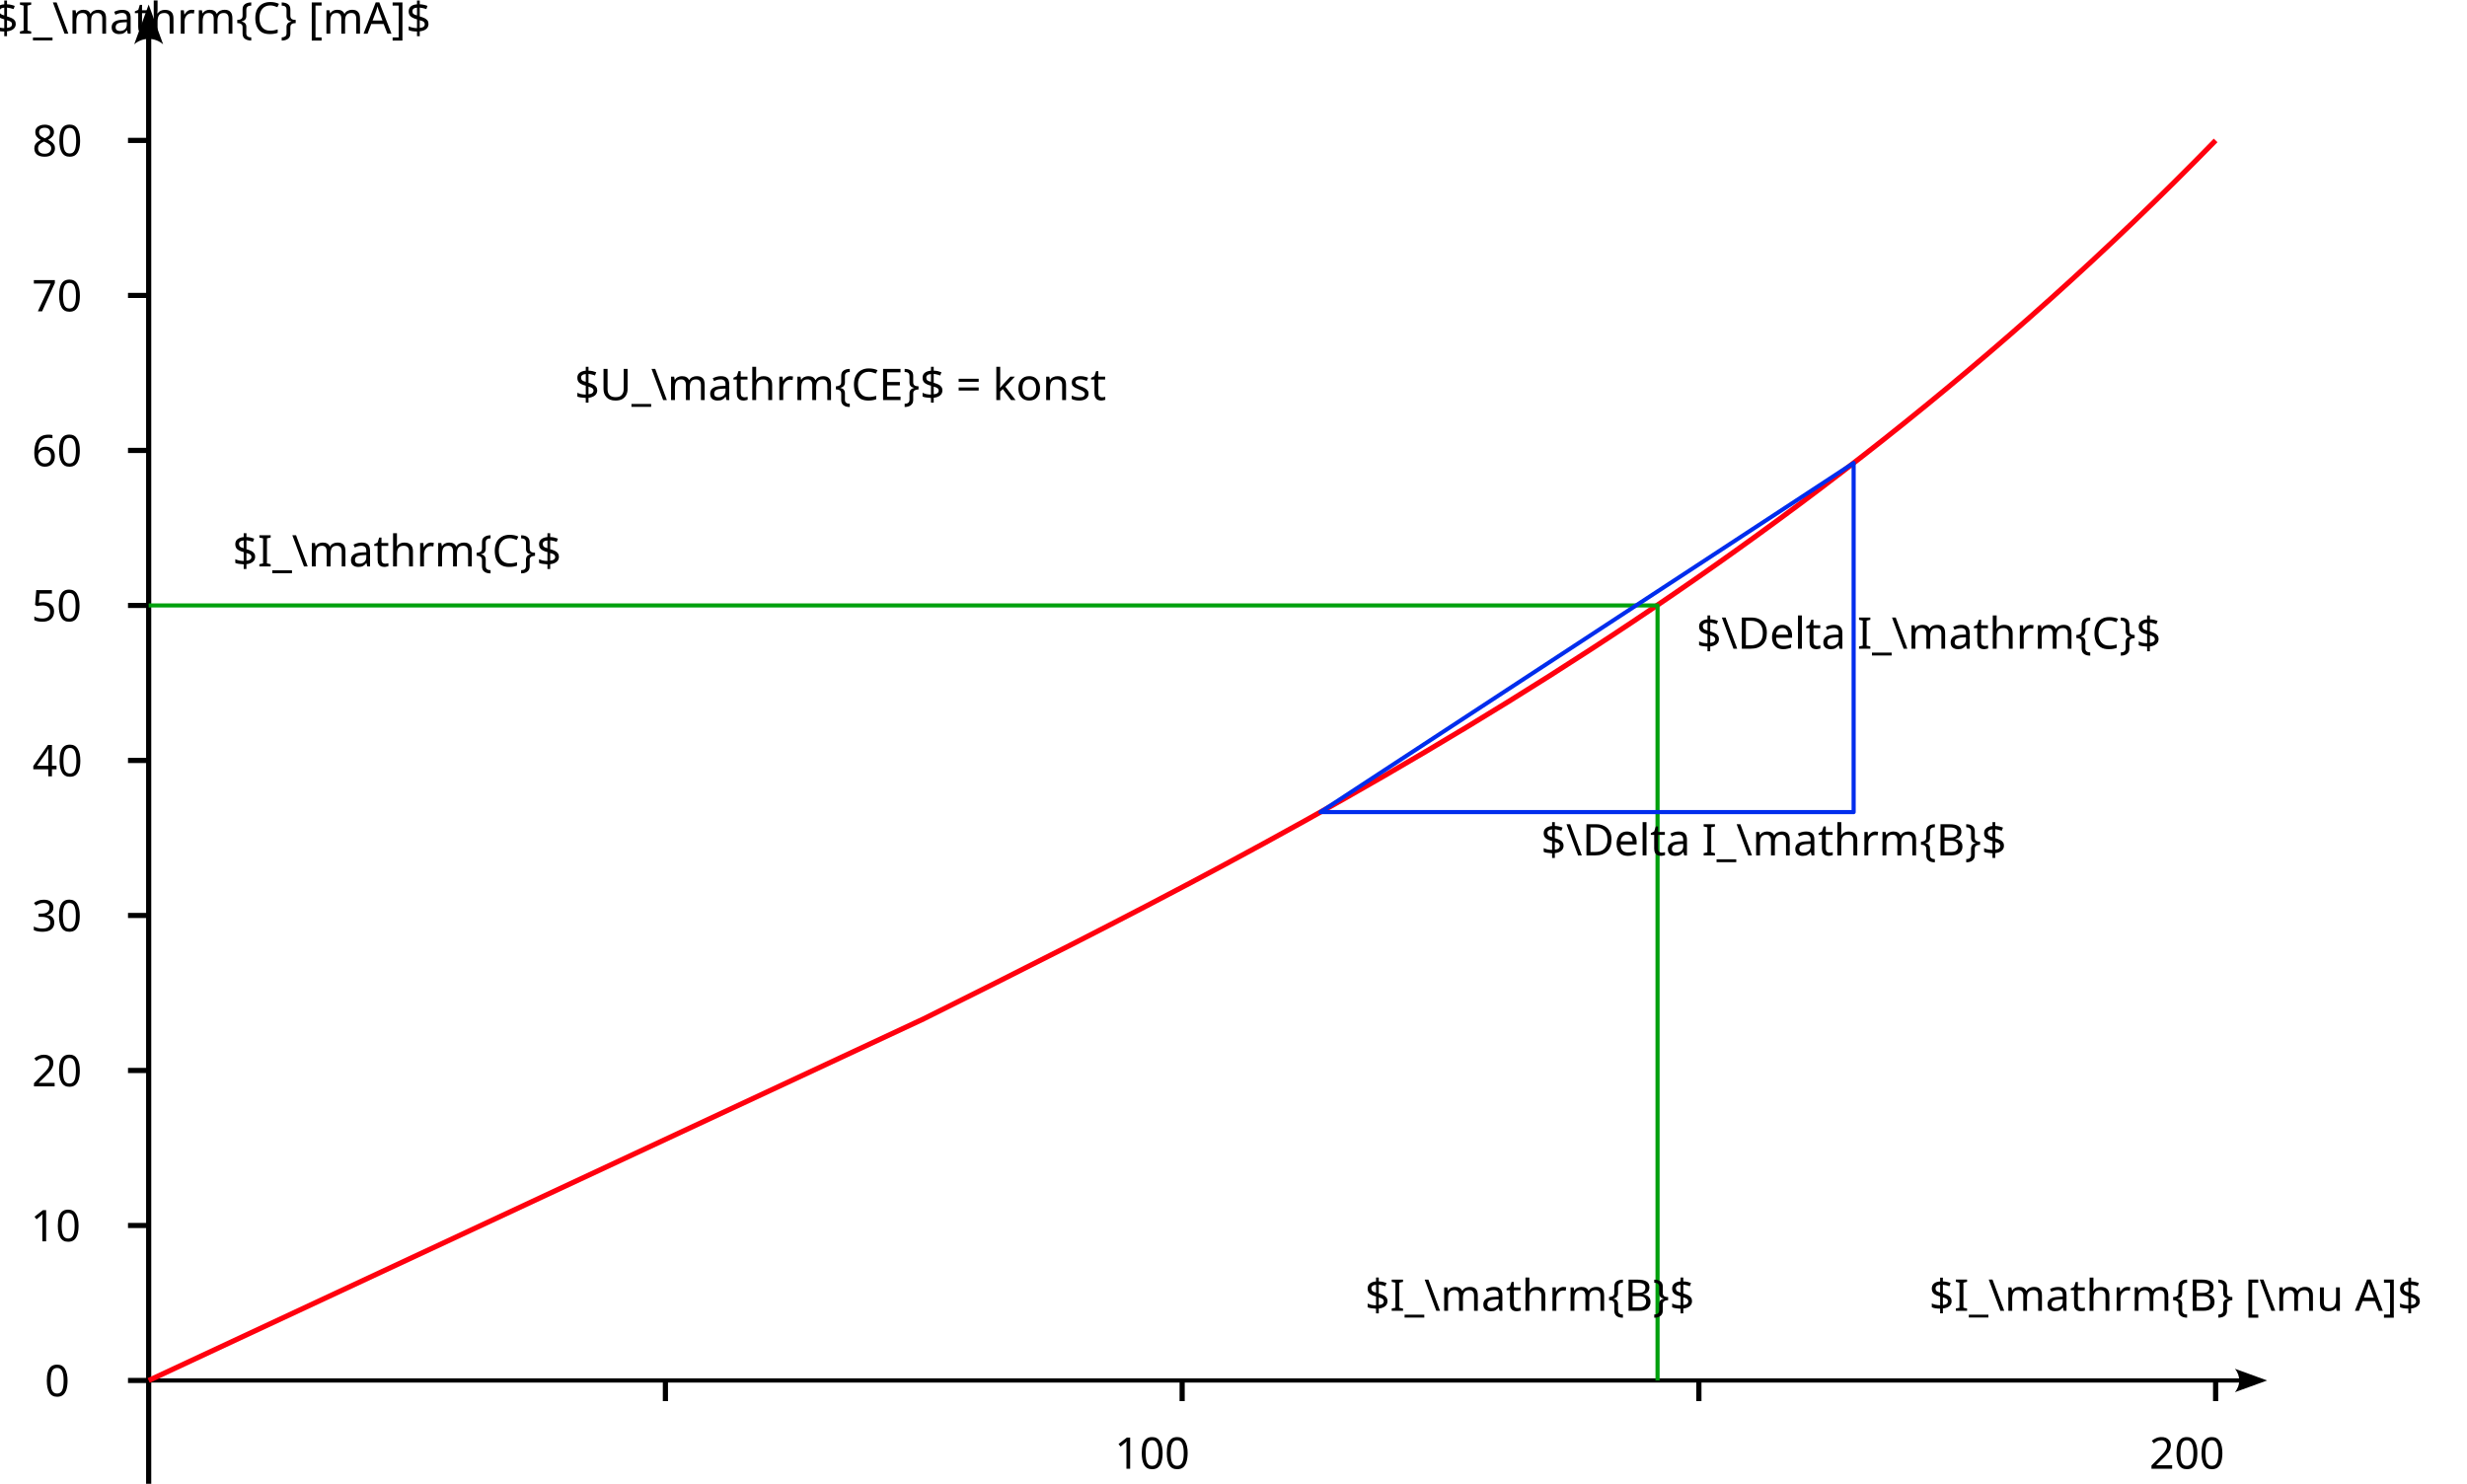
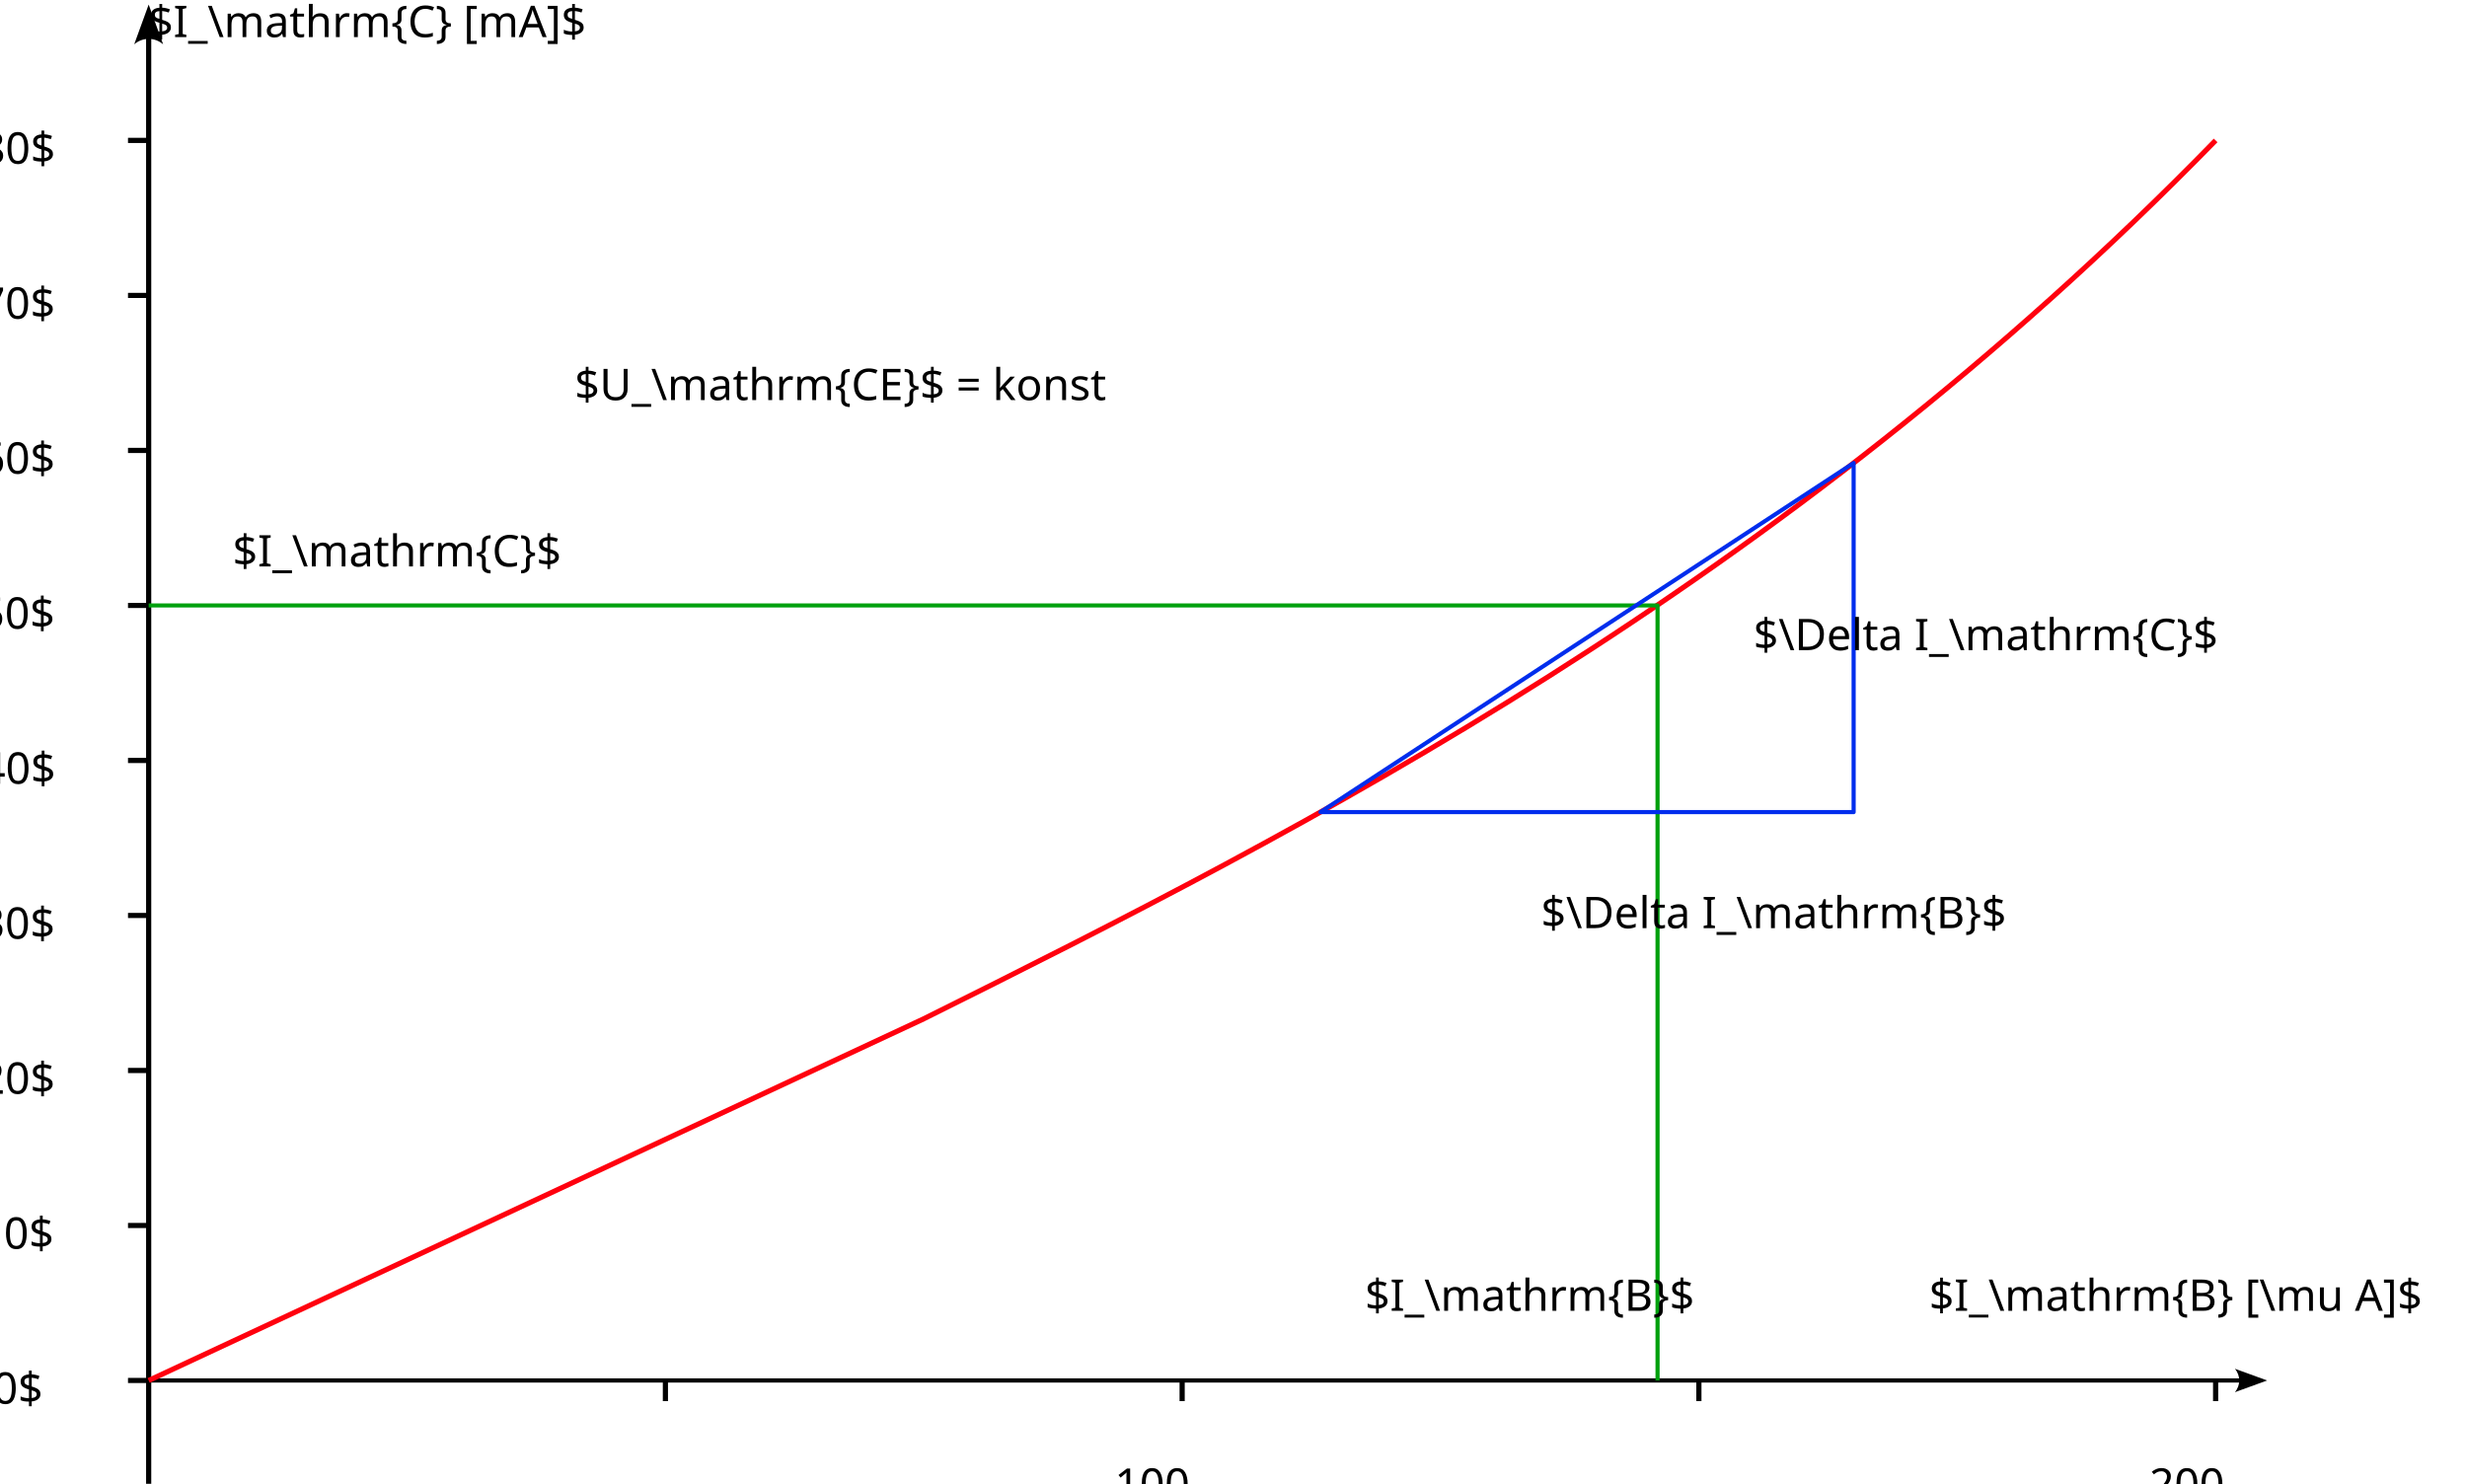
<svg xmlns="http://www.w3.org/2000/svg" width="238.708mm" height="143.588mm" viewBox="0 0 238.708 143.588" version="1.1" id="svg1" xml:space="preserve">
  <defs id="defs1">
    <marker style="overflow:visible" id="ConcaveTriangle" refX="0" refY="0" orient="auto-start-reverse" markerWidth="1" markerHeight="1" viewBox="0 0 1 1" preserveAspectRatio="xMidYMid">
      <path transform="scale(0.7)" d="M -2,-4 9,0 -2,4 c 2,-2.33 2,-5.66 0,-8 z" style="fill:context-stroke;fill-rule:evenodd;stroke:none" id="path7" />
    </marker>
    <rect x="472.753" y="422.85" width="41.78" height="21.92" id="rect26" />
  </defs>
  <g id="layer1" transform="translate(4.385083,-1.411587)">
    <text xml:space="preserve" transform="scale(0.2645833)" id="text26" style="font-size:16px;line-height:22.677px;font-family:sans-serif;-inkscape-font-specification:sans-serif;text-align:center;letter-spacing:0px;word-spacing:0px;white-space:pre;shape-inside:url(#rect26);display:inline;fill:none;fill-opacity:1;fill-rule:evenodd;stroke:#000000;stroke-width:0.945;stroke-linejoin:round;stroke-miterlimit:0;stroke-dasharray:none;stroke-opacity:1" />
    <g id="use30-1-4-2" transform="matrix(0.5157616,0,0,0.5157616,65.61624,5.738945)">
      <path style="fill:#000000;fill-rule:evenodd;stroke:#000000;stroke-width:0.969;stroke-linejoin:round;stroke-miterlimit:0;stroke-dasharray:none;marker-start:url(#ConcaveTriangle)" d="M -107.833,-1.433 V 270.011" id="path1" />
      <path style="fill:#000000;fill-rule:evenodd;stroke:#000000;stroke-width:0.787;stroke-linejoin:round;stroke-miterlimit:0;stroke-dasharray:none;marker-end:url(#ConcaveTriangle)" d="M -107.833,250.622 H 284.648" id="path2" />
-       <text xml:space="preserve" style="font-size:8.208px;line-height:13.572px;font-family:sans-serif;-inkscape-font-specification:sans-serif;text-align:center;letter-spacing:0px;word-spacing:0px;text-anchor:middle;fill:#000000;fill-opacity:1;fill-rule:evenodd;stroke:none;stroke-width:0.969;stroke-linejoin:round;stroke-miterlimit:0;stroke-dasharray:none;stroke-opacity:1" x="-88.47" y="-2.074" id="text24">
-         <tspan id="tspan24" style="stroke-width:0.969" x="-88.47" y="-2.074">$I_\mathrm{C} [mA]$</tspan>
+       <text xml:space="preserve" style="font-size:8.208px;line-height:13.572px;font-family:sans-serif;-inkscape-font-specification:sans-serif;text-align:center;letter-spacing:0px;word-spacing:0px;text-anchor:middle;fill:#000000;fill-opacity:1;fill-rule:evenodd;stroke:none;stroke-width:0.969;stroke-linejoin:round;stroke-miterlimit:0;stroke-dasharray:none;stroke-opacity:1" x="-59.361" y="-1.433" id="text24">
+         <tspan id="tspan24" style="stroke-width:0.969" x="-59.361" y="-1.433">$I_\mathrm{C} [mA]$</tspan>
      </text>
      <text xml:space="preserve" style="font-size:8.208px;line-height:13.572px;font-family:sans-serif;-inkscape-font-specification:sans-serif;text-align:center;letter-spacing:0px;word-spacing:0px;text-anchor:middle;fill:#000000;fill-opacity:1;fill-rule:evenodd;stroke:none;stroke-width:0.969;stroke-linejoin:round;stroke-miterlimit:0;stroke-dasharray:none;stroke-opacity:1" x="279.917" y="237.549" id="text25">
        <tspan id="tspan25" style="stroke-width:0.969" x="279.917" y="237.549">$I_\mathrm{B} [\mu A]$</tspan>
      </text>
      <path style="fill:#000000;fill-rule:evenodd;stroke:#000000;stroke-width:0.969;stroke-linejoin:round;stroke-miterlimit:0;stroke-opacity:1" d="m -111.711,192.455 h 3.878" id="path14" />
      <path style="fill:#000000;fill-rule:evenodd;stroke:#000000;stroke-width:0.969;stroke-linejoin:round;stroke-miterlimit:0;stroke-opacity:1" d="m -111.711,134.289 h 3.878" id="path17" />
      <path style="fill:#000000;fill-rule:evenodd;stroke:#000000;stroke-width:0.969;stroke-linejoin:round;stroke-miterlimit:0;stroke-opacity:1" d="m -111.711,163.372 h 3.878" id="path18" />
      <path style="fill:#000000;fill-rule:evenodd;stroke:#000000;stroke-width:0.969;stroke-linejoin:round;stroke-miterlimit:0;stroke-opacity:1" d="M -107.833,221.539 H -111.711" id="path19" />
      <path style="fill:#000000;fill-rule:evenodd;stroke:#000000;stroke-width:0.969;stroke-linejoin:round;stroke-miterlimit:0;stroke-opacity:1" d="m -111.711,76.122 h 3.878" id="path16-1" />
      <path style="fill:#000000;fill-rule:evenodd;stroke:#000000;stroke-width:0.969;stroke-linejoin:round;stroke-miterlimit:0;stroke-opacity:1" d="m -111.711,47.039 h 3.878" id="path16-2" />
      <path style="fill:#000000;fill-rule:evenodd;stroke:#000000;stroke-width:0.969;stroke-linejoin:round;stroke-miterlimit:0;stroke-opacity:1" d="m -111.711,17.956 h 3.878" id="path16-0-7" />
      <path style="fill:#000000;fill-rule:evenodd;stroke:#000000;stroke-width:0.969;stroke-linejoin:round;stroke-miterlimit:0;stroke-opacity:1" d="m -111.711,250.622 h 3.878" id="path16-0-5" />
      <path style="fill:#000000;fill-rule:evenodd;stroke:#000000;stroke-width:0.969;stroke-linejoin:round;stroke-miterlimit:0;stroke-opacity:1" d="m -111.711,105.206 h 3.878" id="path16-0-8" />
-       <text xml:space="preserve" style="font-size:8.208px;line-height:13.572px;font-family:sans-serif;-inkscape-font-specification:sans-serif;text-align:center;letter-spacing:0px;word-spacing:0px;text-anchor:middle;fill:#000000;fill-rule:evenodd;stroke:none;stroke-width:0.969;stroke-linejoin:round;stroke-miterlimit:0;stroke-opacity:1" x="-117.532" y="253.603" id="text19">
-         <tspan id="tspan19" style="stroke:none;stroke-width:0.969" x="-117.532" y="253.603">0</tspan>
+       <text xml:space="preserve" style="font-size:8.208px;line-height:13.572px;font-family:sans-serif;-inkscape-font-specification:sans-serif;text-align:center;letter-spacing:0px;word-spacing:0px;text-anchor:middle;fill:#000000;fill-rule:evenodd;stroke:none;stroke-width:0.969;stroke-linejoin:round;stroke-miterlimit:0;stroke-opacity:1" x="-127.252" y="254.993" id="text19">
+         <tspan id="tspan19" style="stroke:none;stroke-width:0.969" x="-127.252" y="254.993">$0$</tspan>
      </text>
-       <text xml:space="preserve" style="font-size:8.208px;line-height:13.572px;font-family:sans-serif;-inkscape-font-specification:sans-serif;text-align:center;letter-spacing:0px;word-spacing:0px;text-anchor:middle;fill:#000000;fill-rule:evenodd;stroke:none;stroke-width:0.969;stroke-linejoin:round;stroke-miterlimit:0;stroke-opacity:1" x="-117.58" y="195.439" id="text21">
-         <tspan id="tspan21" style="stroke-width:0.969" x="-117.58" y="195.439">20</tspan>
+       <text xml:space="preserve" style="font-size:8.208px;line-height:13.572px;font-family:sans-serif;-inkscape-font-specification:sans-serif;text-align:center;letter-spacing:0px;word-spacing:0px;text-anchor:middle;fill:#000000;fill-rule:evenodd;stroke:none;stroke-width:0.969;stroke-linejoin:round;stroke-miterlimit:0;stroke-opacity:1" x="-127.3" y="196.829" id="text21">
+         <tspan id="tspan21" style="stroke-width:0.969" x="-127.3" y="196.829">$20$</tspan>
      </text>
-       <text xml:space="preserve" style="font-size:8.208px;line-height:13.572px;font-family:sans-serif;-inkscape-font-specification:sans-serif;text-align:center;letter-spacing:0px;word-spacing:0px;text-anchor:middle;fill:#000000;fill-rule:evenodd;stroke:none;stroke-width:0.969;stroke-linejoin:round;stroke-miterlimit:0;stroke-opacity:1" x="-117.484" y="137.273" id="text22">
-         <tspan id="tspan22" style="stroke-width:0.969" x="-117.484" y="137.273">40</tspan>
+       <text xml:space="preserve" style="font-size:8.208px;line-height:13.572px;font-family:sans-serif;-inkscape-font-specification:sans-serif;text-align:center;letter-spacing:0px;word-spacing:0px;text-anchor:middle;fill:#000000;fill-rule:evenodd;stroke:none;stroke-width:0.969;stroke-linejoin:round;stroke-miterlimit:0;stroke-opacity:1" x="-127.204" y="138.663" id="text22">
+         <tspan id="tspan22" style="stroke-width:0.969" x="-127.204" y="138.663">$40$</tspan>
      </text>
-       <text xml:space="preserve" style="font-size:8.208px;line-height:13.572px;font-family:sans-serif;-inkscape-font-specification:sans-serif;text-align:center;letter-spacing:0px;word-spacing:0px;text-anchor:middle;fill:#000000;fill-rule:evenodd;stroke:none;stroke-width:0.969;stroke-linejoin:round;stroke-miterlimit:0;stroke-opacity:1" x="-117.58" y="79.1" id="text23">
-         <tspan id="tspan23" style="stroke-width:0.969" x="-117.58" y="79.1">60</tspan>
+       <text xml:space="preserve" style="font-size:8.208px;line-height:13.572px;font-family:sans-serif;-inkscape-font-specification:sans-serif;text-align:center;letter-spacing:0px;word-spacing:0px;text-anchor:middle;fill:#000000;fill-rule:evenodd;stroke:none;stroke-width:0.969;stroke-linejoin:round;stroke-miterlimit:0;stroke-opacity:1" x="-127.3" y="80.49" id="text23">
+         <tspan id="tspan23" style="stroke-width:0.969" x="-127.3" y="80.49">$60$</tspan>
      </text>
      <text xml:space="preserve" style="font-size:8.208px;line-height:13.572px;font-family:sans-serif;-inkscape-font-specification:sans-serif;text-align:center;letter-spacing:0px;word-spacing:0px;text-anchor:middle;fill:#000000;fill-rule:evenodd;stroke:none;stroke-width:0.969;stroke-linejoin:round;stroke-miterlimit:0;stroke-opacity:1" x="-119.669" y="174.834" id="text27">
        <tspan id="tspan26" style="stroke-width:0.969" x="-119.669" y="174.834" />
      </text>
-       <text xml:space="preserve" style="font-size:8.208px;line-height:13.572px;font-family:sans-serif;-inkscape-font-specification:sans-serif;text-align:center;letter-spacing:0px;word-spacing:0px;text-anchor:middle;fill:#000000;fill-opacity:1;fill-rule:evenodd;stroke:none;stroke-width:0.969;stroke-linejoin:round;stroke-miterlimit:0;stroke-dasharray:none;stroke-opacity:1" x="-117.528" y="20.94" id="text44">
-         <tspan id="tspan44" style="fill:#000000;fill-opacity:1;stroke:none;stroke-width:0.969" x="-117.528" y="20.94">80</tspan>
+       <text xml:space="preserve" style="font-size:8.208px;line-height:13.572px;font-family:sans-serif;-inkscape-font-specification:sans-serif;text-align:center;letter-spacing:0px;word-spacing:0px;text-anchor:middle;fill:#000000;fill-opacity:1;fill-rule:evenodd;stroke:none;stroke-width:0.969;stroke-linejoin:round;stroke-miterlimit:0;stroke-dasharray:none;stroke-opacity:1" x="-127.248" y="22.33" id="text44">
+         <tspan id="tspan44" style="fill:#000000;fill-opacity:1;stroke:none;stroke-width:0.969" x="-127.248" y="22.33">$80$</tspan>
      </text>
-       <text xml:space="preserve" style="font-size:8.208px;line-height:13.572px;font-family:sans-serif;-inkscape-font-specification:sans-serif;text-align:center;letter-spacing:0px;word-spacing:0px;text-anchor:middle;fill:#000000;fill-opacity:1;fill-rule:evenodd;stroke:none;stroke-width:0.969;stroke-linejoin:round;stroke-miterlimit:0;stroke-dasharray:none;stroke-opacity:1" x="-117.566" y="50.021" id="text44-7">
-         <tspan id="tspan44-0" style="fill:#000000;fill-opacity:1;stroke:none;stroke-width:0.969" x="-117.566" y="50.021">70</tspan>
+       <text xml:space="preserve" style="font-size:8.208px;line-height:13.572px;font-family:sans-serif;-inkscape-font-specification:sans-serif;text-align:center;letter-spacing:0px;word-spacing:0px;text-anchor:middle;fill:#000000;fill-opacity:1;fill-rule:evenodd;stroke:none;stroke-width:0.969;stroke-linejoin:round;stroke-miterlimit:0;stroke-dasharray:none;stroke-opacity:1" x="-127.286" y="51.411" id="text44-7">
+         <tspan id="tspan44-0" style="fill:#000000;fill-opacity:1;stroke:none;stroke-width:0.969" x="-127.286" y="51.411">$70$</tspan>
      </text>
-       <text xml:space="preserve" style="font-size:8.208px;line-height:13.572px;font-family:sans-serif;-inkscape-font-specification:sans-serif;text-align:center;letter-spacing:0px;word-spacing:0px;text-anchor:middle;fill:#000000;fill-opacity:1;fill-rule:evenodd;stroke:none;stroke-width:0.969;stroke-linejoin:round;stroke-miterlimit:0;stroke-dasharray:none;stroke-opacity:1" x="-117.632" y="108.187" id="text44-5">
-         <tspan id="tspan44-4" style="fill:#000000;fill-opacity:1;stroke:none;stroke-width:0.969" x="-117.632" y="108.187">50</tspan>
+       <text xml:space="preserve" style="font-size:8.208px;line-height:13.572px;font-family:sans-serif;-inkscape-font-specification:sans-serif;text-align:center;letter-spacing:0px;word-spacing:0px;text-anchor:middle;fill:#000000;fill-opacity:1;fill-rule:evenodd;stroke:none;stroke-width:0.969;stroke-linejoin:round;stroke-miterlimit:0;stroke-dasharray:none;stroke-opacity:1" x="-127.352" y="109.577" id="text44-5">
+         <tspan id="tspan44-4" style="fill:#000000;fill-opacity:1;stroke:none;stroke-width:0.969" x="-127.352" y="109.577">$50$</tspan>
      </text>
-       <text xml:space="preserve" style="font-size:8.208px;line-height:13.572px;font-family:sans-serif;-inkscape-font-specification:sans-serif;text-align:center;letter-spacing:0px;word-spacing:0px;text-anchor:middle;fill:#000000;fill-opacity:1;fill-rule:evenodd;stroke:none;stroke-width:0.969;stroke-linejoin:round;stroke-miterlimit:0;stroke-dasharray:none;stroke-opacity:1" x="-117.592" y="166.356" id="text44-59">
-         <tspan id="tspan44-43" style="fill:#000000;fill-opacity:1;stroke:none;stroke-width:0.969" x="-117.592" y="166.356">30</tspan>
+       <text xml:space="preserve" style="font-size:8.208px;line-height:13.572px;font-family:sans-serif;-inkscape-font-specification:sans-serif;text-align:center;letter-spacing:0px;word-spacing:0px;text-anchor:middle;fill:#000000;fill-opacity:1;fill-rule:evenodd;stroke:none;stroke-width:0.969;stroke-linejoin:round;stroke-miterlimit:0;stroke-dasharray:none;stroke-opacity:1" x="-127.312" y="167.746" id="text44-59">
+         <tspan id="tspan44-43" style="fill:#000000;fill-opacity:1;stroke:none;stroke-width:0.969" x="-127.312" y="167.746">$30$</tspan>
      </text>
-       <text xml:space="preserve" style="font-size:8.208px;line-height:13.572px;font-family:sans-serif;-inkscape-font-specification:sans-serif;text-align:center;letter-spacing:0px;word-spacing:0px;text-anchor:middle;fill:#000000;fill-opacity:1;fill-rule:evenodd;stroke:none;stroke-width:0.969;stroke-linejoin:round;stroke-miterlimit:0;stroke-dasharray:none;stroke-opacity:1" x="-117.814" y="224.52" id="text44-4">
-         <tspan id="tspan44-3" style="fill:#000000;fill-opacity:1;stroke:none;stroke-width:0.969" x="-117.814" y="224.52">10</tspan>
+       <text xml:space="preserve" style="font-size:8.208px;line-height:13.572px;font-family:sans-serif;-inkscape-font-specification:sans-serif;text-align:center;letter-spacing:0px;word-spacing:0px;text-anchor:middle;fill:#000000;fill-opacity:1;fill-rule:evenodd;stroke:none;stroke-width:0.969;stroke-linejoin:round;stroke-miterlimit:0;stroke-dasharray:none;stroke-opacity:1" x="-127.535" y="225.91" id="text44-4">
+         <tspan id="tspan44-3" style="fill:#000000;fill-opacity:1;stroke:none;stroke-width:0.969" x="-127.535" y="225.91">$10$</tspan>
      </text>
      <path style="fill:#000000;fill-opacity:1;fill-rule:evenodd;stroke:#000000;stroke-width:0.969;stroke-linejoin:round;stroke-miterlimit:0;stroke-dasharray:none;stroke-opacity:1" d="m 86.055,250.622 v 3.878" id="path47" />
      <path style="fill:#000000;fill-opacity:1;fill-rule:evenodd;stroke:#000000;stroke-width:0.969;stroke-linejoin:round;stroke-miterlimit:0;stroke-dasharray:none;stroke-opacity:1" d="m -10.889,250.622 v 3.878" id="path47-2" />
      <path style="fill:#000000;fill-opacity:1;fill-rule:evenodd;stroke:#000000;stroke-width:0.969;stroke-linejoin:round;stroke-miterlimit:0;stroke-dasharray:none;stroke-opacity:1" d="m 182.999,250.622 v 3.878" id="path47-8" />
      <path style="fill:#000000;fill-opacity:1;fill-rule:evenodd;stroke:#000000;stroke-width:0.969;stroke-linejoin:round;stroke-miterlimit:0;stroke-dasharray:none;stroke-opacity:1" d="m 279.943,250.622 v 3.878" id="path47-0" />
    </g>
-     <text xml:space="preserve" style="font-size:4.233px;line-height:7px;font-family:sans-serif;-inkscape-font-specification:sans-serif;text-align:center;letter-spacing:0px;word-spacing:0px;text-anchor:middle;fill:#000000;fill-opacity:1;fill-rule:evenodd;stroke:none;stroke-width:0.5;stroke-linejoin:round;stroke-miterlimit:0;stroke-dasharray:none;stroke-opacity:1" x="209.973" y="143.539" id="text39">
-       <tspan id="tspan39" style="fill:#000000;fill-opacity:1;stroke:none;stroke-width:0.5" x="209.973" y="143.539">200</tspan>
+     <text xml:space="preserve" style="font-size:4.233px;line-height:7px;font-family:sans-serif;-inkscape-font-specification:sans-serif;text-align:center;letter-spacing:0px;word-spacing:0px;text-anchor:middle;fill:#000000;fill-opacity:1;fill-rule:evenodd;stroke:none;stroke-width:0.5;stroke-linejoin:round;stroke-miterlimit:0;stroke-dasharray:none;stroke-opacity:1" x="209.973" y="146.539" id="text39">
+       <tspan id="tspan39" style="fill:#000000;fill-opacity:1;stroke:none;stroke-width:0.5" x="209.973" y="146.539">200</tspan>
    </text>
-     <text xml:space="preserve" style="font-size:4.233px;line-height:7px;font-family:sans-serif;-inkscape-font-specification:sans-serif;text-align:center;letter-spacing:0px;word-spacing:0px;text-anchor:middle;fill:#000000;fill-opacity:1;fill-rule:evenodd;stroke:none;stroke-width:0.5;stroke-linejoin:round;stroke-miterlimit:0;stroke-dasharray:none;stroke-opacity:1" x="109.852" y="143.538" id="text39-9">
-       <tspan id="tspan39-1" style="fill:#000000;fill-opacity:1;stroke:none;stroke-width:0.5" x="109.852" y="143.538">100</tspan>
+     <text xml:space="preserve" style="font-size:4.233px;line-height:7px;font-family:sans-serif;-inkscape-font-specification:sans-serif;text-align:center;letter-spacing:0px;word-spacing:0px;text-anchor:middle;fill:#000000;fill-opacity:1;fill-rule:evenodd;stroke:none;stroke-width:0.5;stroke-linejoin:round;stroke-miterlimit:0;stroke-dasharray:none;stroke-opacity:1" x="109.852" y="146.538" id="text39-9">
+       <tspan id="tspan39-1" style="fill:#000000;fill-opacity:1;stroke:none;stroke-width:0.5" x="109.852" y="146.538">100</tspan>
    </text>
    <path style="fill:none;fill-rule:evenodd;stroke:#ff000e;stroke-width:0.5;stroke-linejoin:round;stroke-miterlimit:0;stroke-opacity:1;stroke-dasharray:none" d="M 10,135 85,100 C 121.825,81.668 167.91,58.208 210,15" id="path3" />
    <path style="fill:none;fill-rule:evenodd;stroke:#00a00d;stroke-width:0.4;stroke-linejoin:round;stroke-miterlimit:0;stroke-opacity:1;stroke-dasharray:none" d="M 10,60 H 156 v 75" id="path4" />
    <path style="fill:none;fill-rule:evenodd;stroke:#002ded;stroke-width:0.4;stroke-linejoin:round;stroke-miterlimit:0;stroke-dasharray:none;stroke-opacity:1" d="M 174.974,46.215 V 80 H 123.383 Z" id="path5" />
-     <text xml:space="preserve" style="font-size:4.233px;line-height:7px;font-family:sans-serif;-inkscape-font-specification:sans-serif;text-align:center;letter-spacing:0px;word-spacing:0px;text-anchor:middle;fill:#000000;fill-opacity:1;fill-rule:evenodd;stroke:none;stroke-width:0.3;stroke-linejoin:round;stroke-miterlimit:0;stroke-dasharray:none;stroke-opacity:1" x="184.987" y="64.19" id="text7">
-       <tspan id="tspan7" style="fill:#000000;fill-opacity:1;stroke:none;stroke-width:0.3;stroke-opacity:1" x="184.987" y="64.19">$\Delta I_\mathrm{C}$</tspan>
+     <text xml:space="preserve" style="font-size:4.233px;line-height:7px;font-family:sans-serif;-inkscape-font-specification:sans-serif;text-align:center;letter-spacing:0px;word-spacing:0px;text-anchor:middle;fill:#000000;fill-opacity:1;fill-rule:evenodd;stroke:none;stroke-width:0.3;stroke-linejoin:round;stroke-miterlimit:0;stroke-dasharray:none;stroke-opacity:1" x="190.506" y="64.331" id="text7">
+       <tspan id="tspan7" style="fill:#000000;fill-opacity:1;stroke:none;stroke-width:0.3;stroke-opacity:1" x="190.506" y="64.331">$\Delta I_\mathrm{C}$</tspan>
    </text>
-     <text xml:space="preserve" style="font-size:4.233px;line-height:7px;font-family:sans-serif;-inkscape-font-specification:sans-serif;text-align:center;letter-spacing:0px;word-spacing:0px;text-anchor:middle;fill:#000000;fill-opacity:1;fill-rule:evenodd;stroke:none;stroke-width:0.3;stroke-linejoin:round;stroke-miterlimit:0;stroke-dasharray:none;stroke-opacity:1" x="169.987" y="84.19" id="text7-8">
-       <tspan id="tspan7-5" style="fill:#000000;fill-opacity:1;stroke:none;stroke-width:0.3;stroke-opacity:1" x="169.987" y="84.19">$\Delta I_\mathrm{B}$</tspan>
+     <text xml:space="preserve" style="font-size:4.233px;line-height:7px;font-family:sans-serif;-inkscape-font-specification:sans-serif;text-align:center;letter-spacing:0px;word-spacing:0px;text-anchor:middle;fill:#000000;fill-opacity:1;fill-rule:evenodd;stroke:none;stroke-width:0.3;stroke-linejoin:round;stroke-miterlimit:0;stroke-dasharray:none;stroke-opacity:1" x="169.987" y="91.224" id="text7-8">
+       <tspan id="tspan7-5" style="fill:#000000;fill-opacity:1;stroke:none;stroke-width:0.3;stroke-opacity:1" x="169.987" y="91.224">$\Delta I_\mathrm{B}$</tspan>
    </text>
    <text xml:space="preserve" style="font-size:4.233px;line-height:7px;font-family:sans-serif;-inkscape-font-specification:sans-serif;text-align:center;letter-spacing:0px;word-spacing:0px;text-anchor:middle;fill:#000000;fill-opacity:1;fill-rule:evenodd;stroke:none;stroke-width:0.3;stroke-linejoin:round;stroke-miterlimit:0;stroke-dasharray:none;stroke-opacity:1" x="79.686" y="40.123" id="text7-2-9">
      <tspan id="tspan7-3-5" style="fill:#000000;fill-opacity:1;stroke:none;stroke-width:0.3;stroke-opacity:1" x="79.686" y="40.123">$U_\mathrm{CE}$ = konst</tspan>
    </text>
    <text xml:space="preserve" style="font-size:4.233px;line-height:7px;font-family:sans-serif;-inkscape-font-specification:sans-serif;text-align:center;letter-spacing:0px;word-spacing:0px;text-anchor:middle;fill:#000000;fill-opacity:1;fill-rule:evenodd;stroke:none;stroke-width:0.3;stroke-linejoin:round;stroke-miterlimit:0;stroke-dasharray:none;stroke-opacity:1" x="36.774" y="56.224" id="text7-7">
      <tspan id="tspan7-6" style="fill:#000000;fill-opacity:1;stroke:none;stroke-width:0.3;stroke-opacity:1" x="36.774" y="56.224">$I_\mathrm{C}$</tspan>
    </text>
    <text xml:space="preserve" style="font-size:4.233px;line-height:7px;font-family:sans-serif;-inkscape-font-specification:sans-serif;text-align:center;letter-spacing:0px;word-spacing:0px;text-anchor:middle;fill:#000000;fill-opacity:1;fill-rule:evenodd;stroke:none;stroke-width:0.3;stroke-linejoin:round;stroke-miterlimit:0;stroke-dasharray:none;stroke-opacity:1" x="146.378" y="128.258" id="text7-1">
      <tspan id="tspan7-9" style="fill:#000000;fill-opacity:1;stroke:none;stroke-width:0.3;stroke-opacity:1" x="146.378" y="128.258">$I_\mathrm{B}$</tspan>
    </text>
  </g>
</svg>
